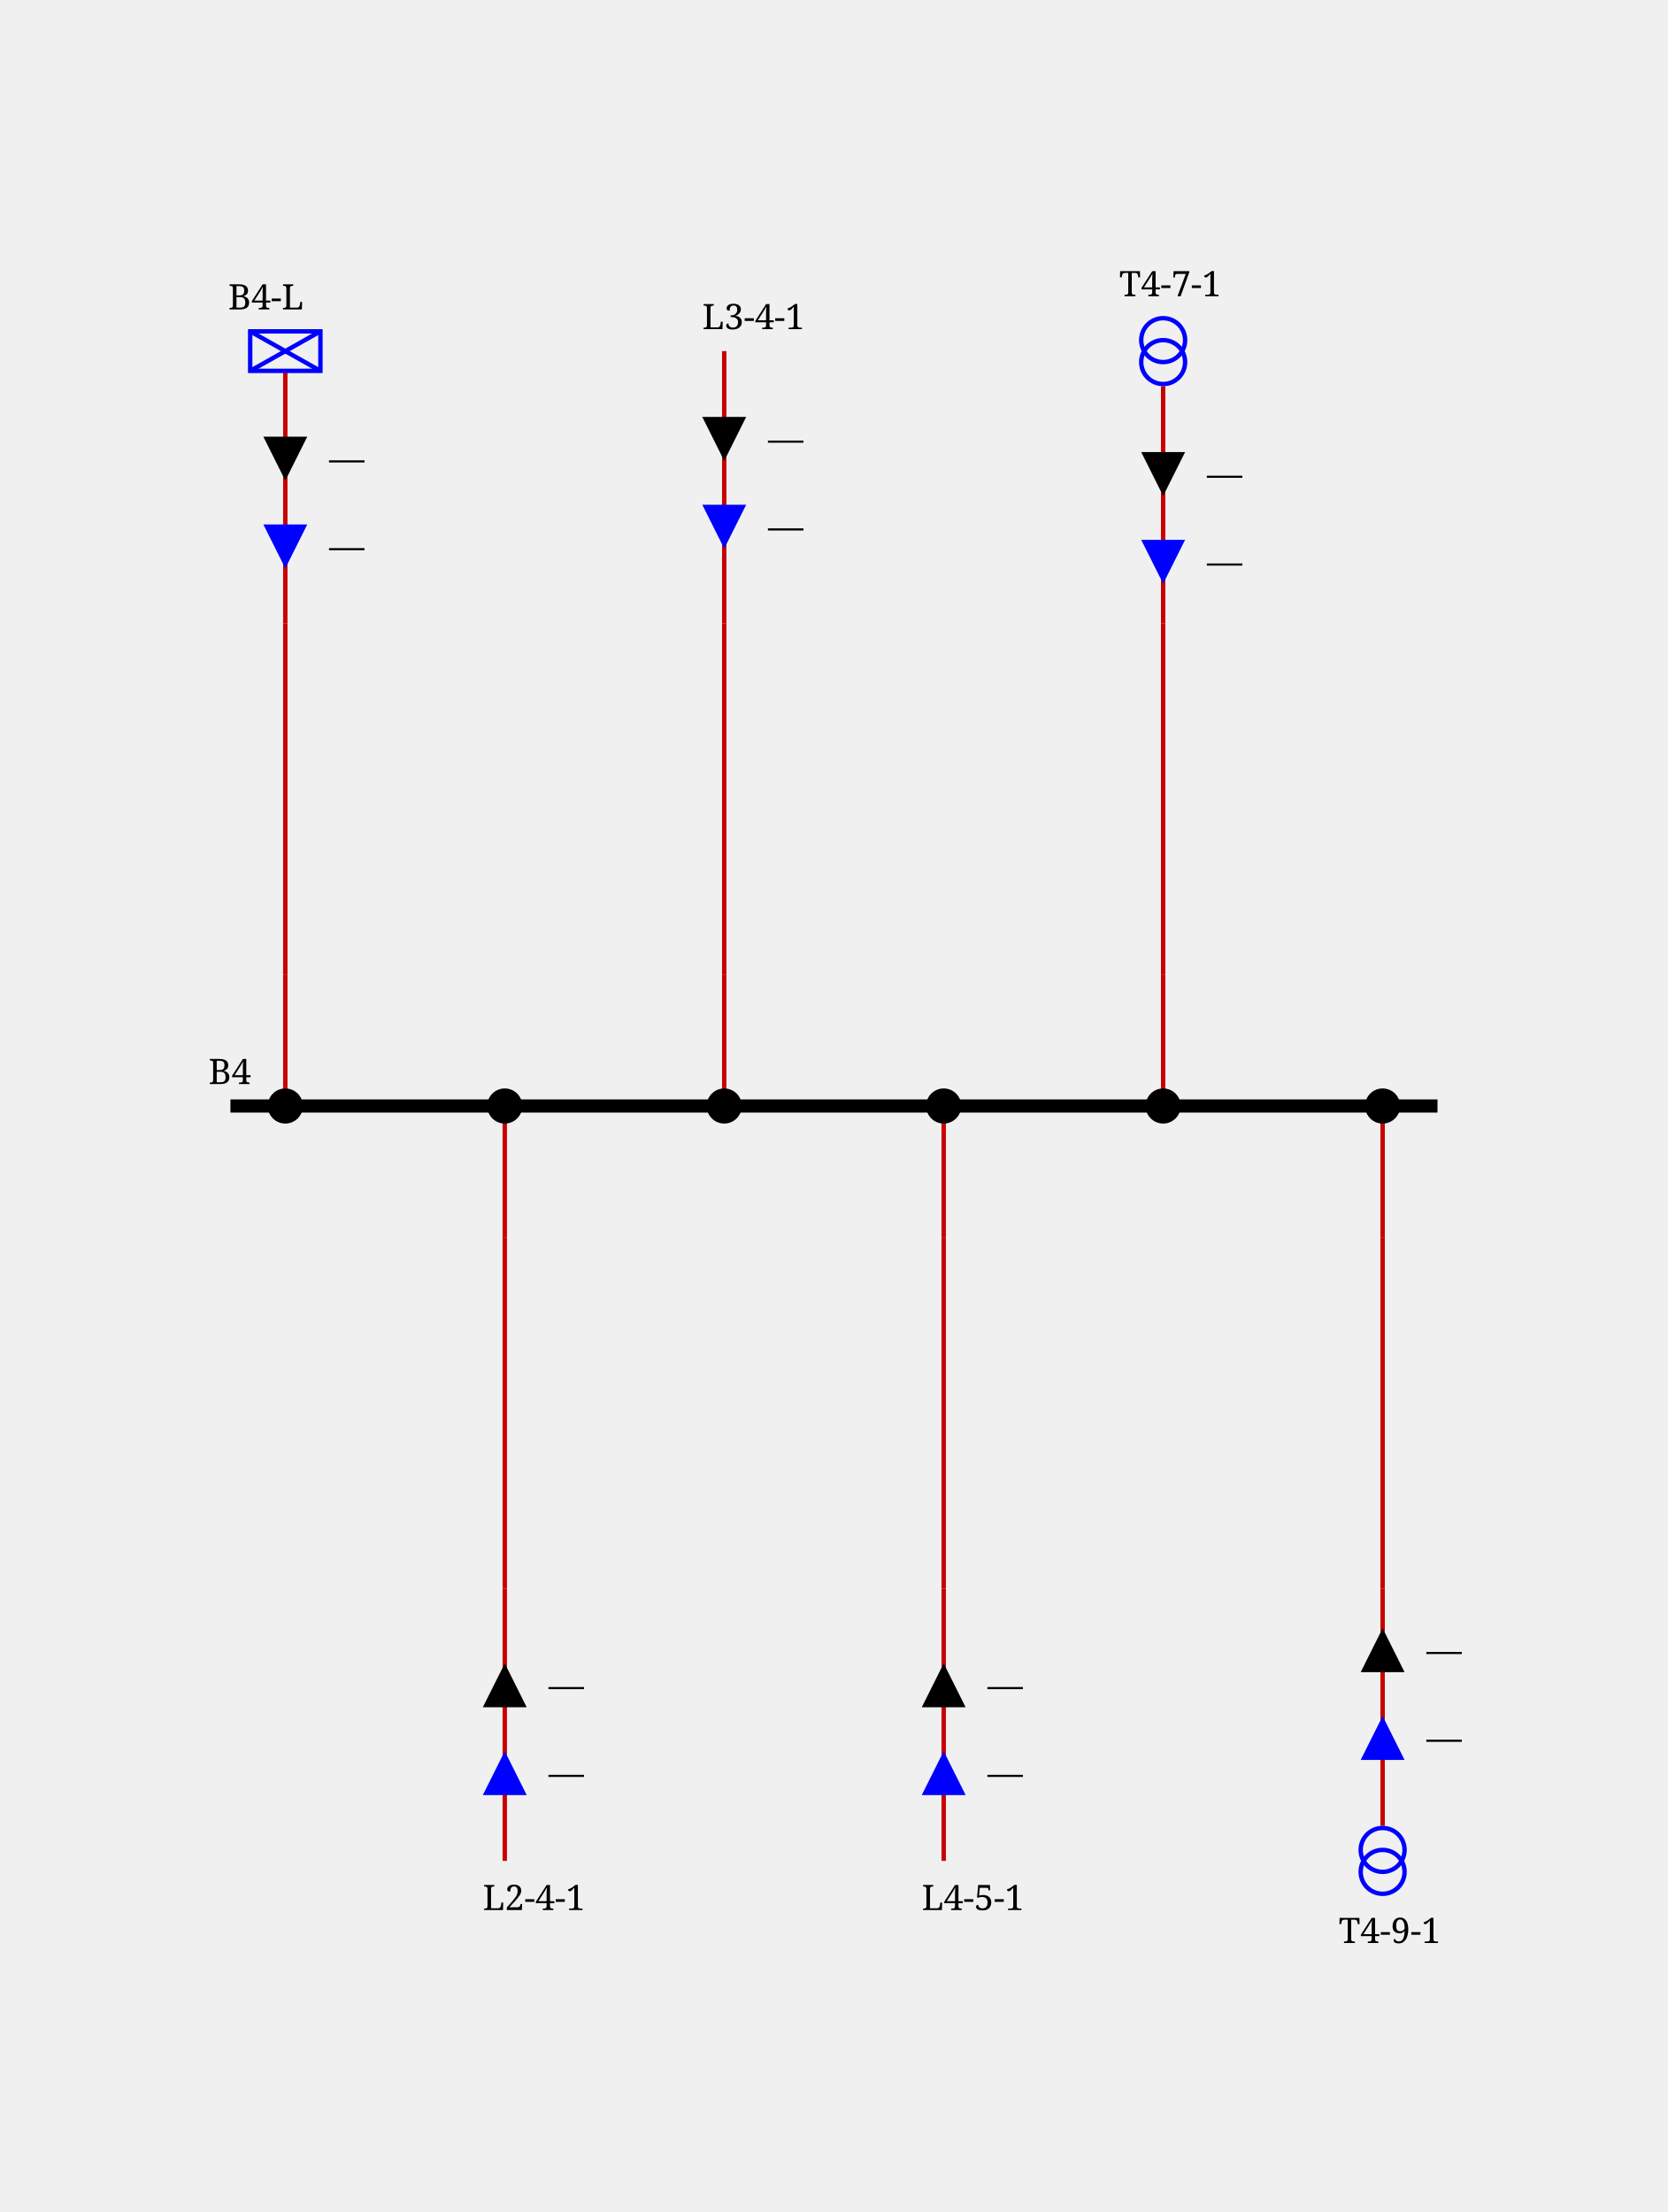
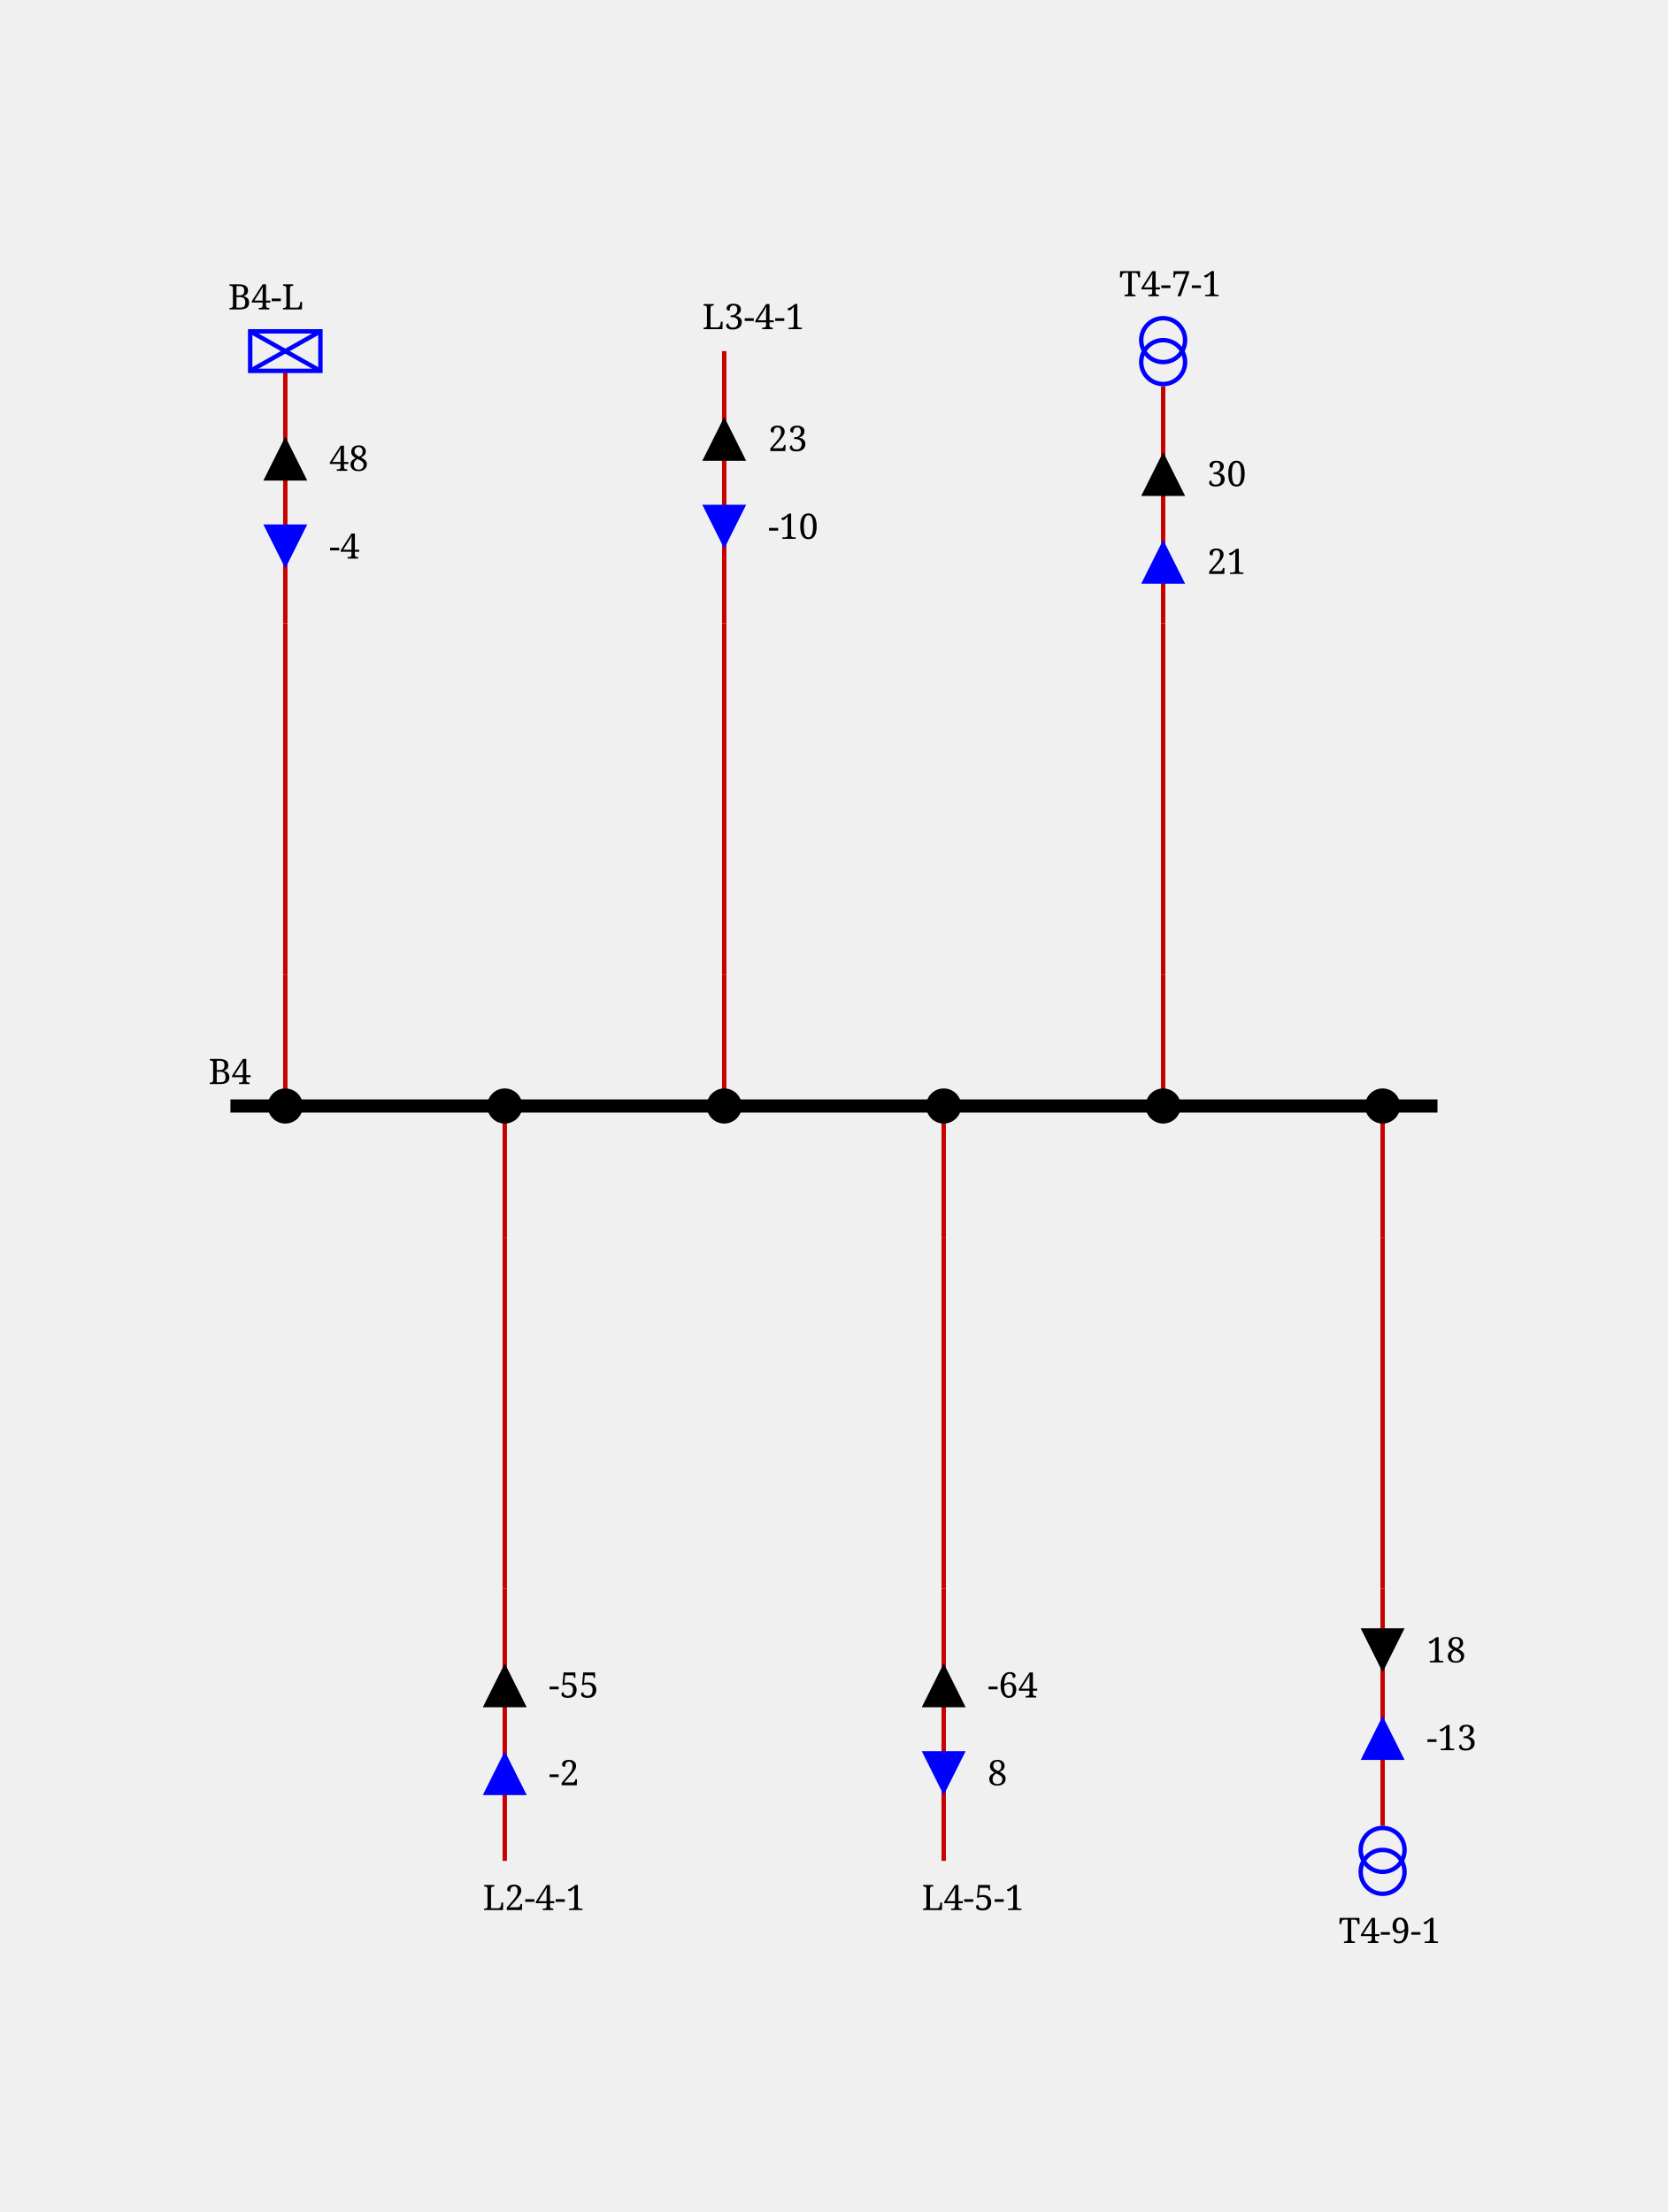
<svg xmlns="http://www.w3.org/2000/svg" height="504.0" viewBox="0 0 380.0 504.0" width="380.0">
  <style>
        
/* ----------------------------------------------------------------------- */
/* File: tautologies.css ------------------------------------------------- */
.sld-out .sld-arrow-in {visibility: hidden}
.sld-in .sld-arrow-out {visibility: hidden}
.sld-closed .sld-sw-open {visibility: hidden}
.sld-open .sld-sw-closed {visibility: hidden}
.sld-hidden-node {visibility: hidden}
.sld-top-feeder .sld-label {dominant-baseline: auto}
.sld-bottom-feeder .sld-label {dominant-baseline: hanging}
.sld-active-power .sld-label {dominant-baseline: middle}
.sld-reactive-power .sld-label {dominant-baseline: middle}
/* ----------------------------------------------------------------------- */
/* File: topologicalBaseVoltages.css ------------------------------------- */
.sld-disconnected {--sld-vl-color: #808080}
.sld-vl300to500-0 {--sld-vl-color: #FF0000}
.sld-vl300to500-1 {--sld-vl-color: #7F6C00}
.sld-vl300to500-2 {--sld-vl-color: #F6B2FF}
.sld-vl300to500-3 {--sld-vl-color: #996700}
.sld-vl300to500-4 {--sld-vl-color: #FF85EB}
.sld-vl300to500-5 {--sld-vl-color: #B25B00}
.sld-vl300to500-6 {--sld-vl-color: #FF59B5}
.sld-vl300to500-7 {--sld-vl-color: #CC4400}
.sld-vl300to500-8 {--sld-vl-color: #FF2C67}
.sld-vl300to500-9 {--sld-vl-color: #E52600}
.sld-vl180to300-0 {--sld-vl-color: #218B21}
.sld-vl180to300-1 {--sld-vl-color: #0D4940}
.sld-vl180to300-2 {--sld-vl-color: #DFDAB9}
.sld-vl180to300-3 {--sld-vl-color: #105640}
.sld-vl180to300-4 {--sld-vl-color: #C2CB92}
.sld-vl180to300-5 {--sld-vl-color: #14643C}
.sld-vl180to300-6 {--sld-vl-color: #95B66B}
.sld-vl180to300-7 {--sld-vl-color: #187036}
.sld-vl180to300-8 {--sld-vl-color: #5FA046}
.sld-vl180to300-9 {--sld-vl-color: #1C7E2D}
.sld-vl120to180-0 {--sld-vl-color: #00AFAE}
.sld-vl120to180-1 {--sld-vl-color: #000D58}
.sld-vl120to180-2 {--sld-vl-color: #B8E7B2}
.sld-vl120to180-3 {--sld-vl-color: #002169}
.sld-vl120to180-4 {--sld-vl-color: #85D993}
.sld-vl120to180-5 {--sld-vl-color: #003C7B}
.sld-vl120to180-6 {--sld-vl-color: #59CB8B}
.sld-vl120to180-7 {--sld-vl-color: #005C8C}
.sld-vl120to180-8 {--sld-vl-color: #2CBD94}
.sld-vl120to180-9 {--sld-vl-color: #00839E}
.sld-vl70to120-0 {--sld-vl-color: #CC5500}
.sld-vl70to120-1 {--sld-vl-color: #4A6600}
.sld-vl70to120-2 {--sld-vl-color: #EFB2DD}
.sld-vl70to120-3 {--sld-vl-color: #6E7A00}
.sld-vl70to120-4 {--sld-vl-color: #E685AE}
.sld-vl70to120-5 {--sld-vl-color: #8E8400}
.sld-vl70to120-6 {--sld-vl-color: #DD596B}
.sld-vl70to120-7 {--sld-vl-color: #A37B00}
.sld-vl70to120-8 {--sld-vl-color: #D4432C}
.sld-vl70to120-9 {--sld-vl-color: #B76B00}
.sld-vl50to70-0 {--sld-vl-color: #A020EF}
.sld-vl50to70-1 {--sld-vl-color: #7F0848}
.sld-vl50to70-2 {--sld-vl-color: #B7DBFE}
.sld-vl50to70-3 {--sld-vl-color: #960C6D}
.sld-vl50to70-4 {--sld-vl-color: #8DA6FE}
.sld-vl50to70-5 {--sld-vl-color: #AD109A}
.sld-vl50to70-6 {--sld-vl-color: #6F66FB}
.sld-vl50to70-7 {--sld-vl-color: #BC14C4}
.sld-vl50to70-8 {--sld-vl-color: #7F42F6}
.sld-vl50to70-9 {--sld-vl-color: #B11AD9}
.sld-vl30to50-0 {--sld-vl-color: #FF8290}
.sld-vl30to50-1 {--sld-vl-color: #7F6F41}
.sld-vl30to50-2 {--sld-vl-color: #F6D9FF}
.sld-vl30to50-3 {--sld-vl-color: #99784E}
.sld-vl30to50-4 {--sld-vl-color: #FFC3FB}
.sld-vl30to50-5 {--sld-vl-color: #B27D5B}
.sld-vl30to50-6 {--sld-vl-color: #FFADE3}
.sld-vl30to50-7 {--sld-vl-color: #CC7E68}
.sld-vl30to50-8 {--sld-vl-color: #FF97BF}
.sld-vl30to50-9 {--sld-vl-color: #E57B75}
.sld-vl0to30-0 {--sld-vl-color: #AAAE27}
.sld-vl0to30-1 {--sld-vl-color: #195B0F}
.sld-vl0to30-2 {--sld-vl-color: #EABABE}
.sld-vl0to30-3 {--sld-vl-color: #2D6C13}
.sld-vl0to30-4 {--sld-vl-color: #DDA193}
.sld-vl0to30-5 {--sld-vl-color: #477D17}
.sld-vl0to30-6 {--sld-vl-color: #CE9A6E}
.sld-vl0to30-7 {--sld-vl-color: #648D1C}
.sld-vl0to30-8 {--sld-vl-color: #BEA04A}
.sld-vl0to30-9 {--sld-vl-color: #869D22}
/* ----------------------------------------------------------------------- */
/* File : highlightLineStates.css ---------------------------------------- */
.sld-feeder-disconnected {stroke: black}
.sld-feeder-connected-disconnected {stroke-dasharray: 3,3}
.sld-feeder-disconnected-connected {stroke: black; stroke-dasharray: 3,3}
/* ----------------------------------------------------------------------- */
/* File : components.css ------------------------------------------------- */
/* Stroke black */
.sld-disconnector {stroke-width: 3; stroke: black; fill: none}
/* Stroke blue */
.sld-breaker {stroke-width: 2; stroke: blue; fill:white}
.sld-load-break-switch {stroke: blue; fill: white}
/* Stroke --sld-vl-color with fallback black */
.sld-bus-connection {fill: var(--sld-vl-color, black)}
.sld-cell-shape-flat .sld-bus-connection {visibility: hidden}
.sld-busbar-section {stroke: var(--sld-vl-color, black); stroke-width: 3; fill: none}
/* Stroke --sld-vl-color with fallback red */
.sld-wire {stroke: var(--sld-vl-color, #c80000); fill: none}
/* Stroke --sld-vl-color with fallback blue */
.sld-load {stroke: var(--sld-vl-color, blue); fill: none}
.sld-generator {stroke: var(--sld-vl-color, blue); fill: none}
.sld-two-wt {stroke: var(--sld-vl-color, blue); fill: none}
.sld-three-wt {stroke: var(--sld-vl-color, blue); fill: none}
.sld-winding {stroke: var(--sld-vl-color, blue); fill: none}
.sld-capacitor {stroke: var(--sld-vl-color, blue); fill: none}
.sld-inductor {stroke: var(--sld-vl-color, blue); fill: none}
.sld-pst {stroke: var(--sld-vl-color, blue); fill: none}
.sld-pst-arrow {stroke: black; fill: none}
.sld-svc {stroke: var(--sld-vl-color, blue); fill: none}
.sld-vsc {stroke: var(--sld-vl-color, blue); font-size: 7.43px; fill: none}
/* Stroke none &amp; fill: --sld-vl-color */
.sld-node-infos {stroke: none; fill: var(--sld-vl-color, black)}
/* Stroke none &amp; fill: black */
.sld-node {stroke: none; fill: black}
.sld-flash {stroke: none; fill: black}
.sld-lock {stroke: none; fill: black}
/* Fonts */
.sld-label {stroke: none; fill: black; font: 8px serif}
.sld-angle, .sld-voltage {font: 10px serif}
.sld-graph-label {font: 12px serif}
/* Specific */
.sld-grid {stroke: #003700; stroke-dasharray: 1,10}
.sld-feeder-info.sld-active-power {fill:black}
.sld-feeder-info.sld-reactive-power {fill:blue}
.sld-frame {fill: var(--sld-background-color, transparent)}
/* Stroke maroon for fictitious switch */
.sld-breaker.sld-fictitious {stroke: maroon}
.sld-disconnector.sld-fictitious {stroke: maroon}
.sld-load-break-switch.sld-fictitious {stroke: maroon}
.sld-busbar-section.sld-fictitious {stroke: var(--sld-vl-color, #c80000); stroke-width: 1}


    </style>
  <rect class="sld-frame" height="100%" width="100%" />
  <g>
    <g class="sld-busbar-section sld-vl120to180-0" id="idB4" transform="translate(52.5,252.0)">
      <line x1="0" x2="275.0" y1="0" y2="0" />
      <text class="sld-label" id="B4_NW_LABEL" x="-5.0" y="-5.0">B4</text>
    </g>
    <g class="sld-extern-cell" id="idEXTERN_32_0">
      <g class="sld-wire sld-vl120to180-0" id="_95_VL4_95_BUSCO_95_B4_95_B4_45_L_95_INTERNAL_95_VL4_95_BUSCO_95_B4_95_B4_45_L_45_B4_45_L">
        <polyline points="65.0,252.0,65.0,222.0" />
      </g>
      <g class="sld-wire sld-vl120to180-0" id="_95_VL4_95_INTERNAL_95_VL4_95_BUSCO_95_B4_95_B4_45_L_45_B4_45_L_95_INTERNAL_95_VL4_95_B4_45_L">
        <polyline points="65.0,222.0,65.0,142.0" />
      </g>
      <g class="sld-wire sld-vl120to180-0" id="_95_VL4_95_INTERNAL_95_VL4_95_B4_45_L_95_B4_45_L">
        <polyline points="65.0,142.0,65.0,84.5" />
      </g>
-       <g class="sld-active-power sld-feeder-info sld-in" id="idB4_45_L_ARROW_ACTIVE" transform="translate(60.0,99.5)">
-         <polygon class="sld-arrow-in" points="0,0 10,0 5,10" />
-         <polygon class="sld-arrow-out" points="5,0 10,10 0,10" />
-         <text class="sld-label" x="15.0" y="5.0">—</text>
+       <g class="sld-active-power sld-feeder-info sld-out" id="idB4_45_L_ARROW_ACTIVE" transform="translate(60.0,99.5)">
+         <polygon class="sld-arrow-in" points="0,0 10,0 5,10" />
+         <polygon class="sld-arrow-out" points="5,0 10,10 0,10" />
+         <text class="sld-label" x="15.0" y="5.0">48</text>
      </g>
      <g class="sld-reactive-power sld-feeder-info sld-in" id="idB4_45_L_ARROW_REACTIVE" transform="translate(60.0,119.5)">
        <polygon class="sld-arrow-in" points="0,0 10,0 5,10" />
        <polygon class="sld-arrow-out" points="5,0 10,10 0,10" />
-         <text class="sld-label" x="15.0" y="5.0">—</text>
+         <text class="sld-label" x="15.0" y="5.0">-4</text>
      </g>
      <g class="sld-bus-connection sld-fictitious sld-vl120to180-0" id="idBUSCO_95_B4_95_B4_45_L" transform="translate(61.0,248.0)">
        <circle cx="4" cy="4" r="4" />
      </g>
      <g class="sld-node sld-hidden-node sld-fictitious sld-vl120to180-0" id="idINTERNAL_95_VL4_95_BUSCO_95_B4_95_B4_45_L_45_B4_45_L" transform="translate(61.0,218.0)">
        <circle cx="4" cy="4" r="4" />
      </g>
      <g class="sld-node sld-hidden-node sld-fictitious sld-vl120to180-0" id="idINTERNAL_95_VL4_95_B4_45_L" transform="translate(61.0,138.0)">
        <circle cx="4" cy="4" r="4" />
      </g>
      <g class="sld-load sld-top-feeder sld-vl120to180-0" id="idB4_45_L" transform="translate(57.0,75.5)">
        <rect height="9" width="16" />
        <line x1="0" x2="16" y1="0" y2="9" />
        <line x1="16" x2="0" y1="0" y2="9" />
        <text class="sld-label" id="B4-L_N_LABEL" x="-5.0" y="-5.0">B4-L</text>
      </g>
    </g>
    <g class="sld-extern-cell" id="idEXTERN_32_1">
      <g class="sld-wire sld-vl120to180-0" id="_95_VL4_95_BUSCO_95_B4_95_L2_45_4_45_1_95_TWO_95_INTERNAL_95_VL4_95_BUSCO_95_B4_95_L2_45_4_45_1_95_TWO_45_L2_45_4_45_1_95_TWO">
        <polyline points="115.0,252.0,115.0,282.0" />
      </g>
      <g class="sld-wire sld-vl120to180-0" id="_95_VL4_95_INTERNAL_95_VL4_95_BUSCO_95_B4_95_L2_45_4_45_1_95_TWO_45_L2_45_4_45_1_95_TWO_95_INTERNAL_95_VL4_95_L2_45_4_45_1_95_TWO">
        <polyline points="115.0,282.0,115.0,362.0" />
      </g>
      <g class="sld-wire sld-vl120to180-0" id="_95_VL4_95_INTERNAL_95_VL4_95_L2_45_4_45_1_95_TWO_95_L2_45_4_45_1_95_TWO">
        <polyline points="115.0,362.0,115.0,424.0" />
      </g>
      <g class="sld-reactive-power sld-feeder-info sld-in" id="idL2_45_4_45_1_95_TWO_ARROW_REACTIVE" transform="translate(110.0,399.0)">
        <polygon class="sld-arrow-in" points="0,0 10,0 5,10" transform="rotate(180.0,5.0,5.0)" />
        <polygon class="sld-arrow-out" points="5,0 10,10 0,10" transform="rotate(180.0,5.0,5.0)" />
-         <text class="sld-label" x="15.0" y="5.0">—</text>
+         <text class="sld-label" x="15.0" y="5.0">-2</text>
      </g>
      <g class="sld-active-power sld-feeder-info sld-in" id="idL2_45_4_45_1_95_TWO_ARROW_ACTIVE" transform="translate(110.0,379.0)">
        <polygon class="sld-arrow-in" points="0,0 10,0 5,10" transform="rotate(180.0,5.0,5.0)" />
        <polygon class="sld-arrow-out" points="5,0 10,10 0,10" transform="rotate(180.0,5.0,5.0)" />
-         <text class="sld-label" x="15.0" y="5.0">—</text>
+         <text class="sld-label" x="15.0" y="5.0">-55</text>
      </g>
      <g class="sld-bus-connection sld-fictitious sld-vl120to180-0" id="idBUSCO_95_B4_95_L2_45_4_45_1_95_TWO" transform="translate(111.0,248.0)">
        <circle cx="4" cy="4" r="4" />
      </g>
      <g class="sld-node sld-hidden-node sld-fictitious sld-vl120to180-0" id="idINTERNAL_95_VL4_95_BUSCO_95_B4_95_L2_45_4_45_1_95_TWO_45_L2_45_4_45_1_95_TWO" transform="translate(111.0,278.0)">
        <circle cx="4" cy="4" r="4" />
      </g>
      <g class="sld-node sld-hidden-node sld-fictitious sld-vl120to180-0" id="idINTERNAL_95_VL4_95_L2_45_4_45_1_95_TWO" transform="translate(111.0,358.0)">
        <circle cx="4" cy="4" r="4" />
      </g>
      <g class="sld-bottom-feeder" id="idL2_45_4_45_1_95_TWO" transform="translate(115.0,424.0)">
        <text class="sld-label" id="L2-4-1_TWO_S_LABEL" x="-5.0" y="5.0">L2-4-1</text>
      </g>
    </g>
    <g class="sld-extern-cell" id="idEXTERN_32_2">
      <g class="sld-wire sld-vl120to180-0" id="_95_VL4_95_BUSCO_95_B4_95_L3_45_4_45_1_95_TWO_95_INTERNAL_95_VL4_95_BUSCO_95_B4_95_L3_45_4_45_1_95_TWO_45_L3_45_4_45_1_95_TWO">
        <polyline points="165.0,252.0,165.0,222.0" />
      </g>
      <g class="sld-wire sld-vl120to180-0" id="_95_VL4_95_INTERNAL_95_VL4_95_BUSCO_95_B4_95_L3_45_4_45_1_95_TWO_45_L3_45_4_45_1_95_TWO_95_INTERNAL_95_VL4_95_L3_45_4_45_1_95_TWO">
        <polyline points="165.0,222.0,165.0,142.0" />
      </g>
      <g class="sld-wire sld-vl120to180-0" id="_95_VL4_95_INTERNAL_95_VL4_95_L3_45_4_45_1_95_TWO_95_L3_45_4_45_1_95_TWO">
        <polyline points="165.0,142.0,165.0,80.0" />
      </g>
-       <g class="sld-active-power sld-feeder-info sld-in" id="idL3_45_4_45_1_95_TWO_ARROW_ACTIVE" transform="translate(160.0,95.0)">
-         <polygon class="sld-arrow-in" points="0,0 10,0 5,10" />
-         <polygon class="sld-arrow-out" points="5,0 10,10 0,10" />
-         <text class="sld-label" x="15.0" y="5.0">—</text>
+       <g class="sld-active-power sld-feeder-info sld-out" id="idL3_45_4_45_1_95_TWO_ARROW_ACTIVE" transform="translate(160.0,95.0)">
+         <polygon class="sld-arrow-in" points="0,0 10,0 5,10" />
+         <polygon class="sld-arrow-out" points="5,0 10,10 0,10" />
+         <text class="sld-label" x="15.0" y="5.0">23</text>
      </g>
      <g class="sld-reactive-power sld-feeder-info sld-in" id="idL3_45_4_45_1_95_TWO_ARROW_REACTIVE" transform="translate(160.0,115.0)">
        <polygon class="sld-arrow-in" points="0,0 10,0 5,10" />
        <polygon class="sld-arrow-out" points="5,0 10,10 0,10" />
-         <text class="sld-label" x="15.0" y="5.0">—</text>
+         <text class="sld-label" x="15.0" y="5.0">-10</text>
      </g>
      <g class="sld-bus-connection sld-fictitious sld-vl120to180-0" id="idBUSCO_95_B4_95_L3_45_4_45_1_95_TWO" transform="translate(161.0,248.0)">
        <circle cx="4" cy="4" r="4" />
      </g>
      <g class="sld-node sld-hidden-node sld-fictitious sld-vl120to180-0" id="idINTERNAL_95_VL4_95_BUSCO_95_B4_95_L3_45_4_45_1_95_TWO_45_L3_45_4_45_1_95_TWO" transform="translate(161.0,218.0)">
        <circle cx="4" cy="4" r="4" />
      </g>
      <g class="sld-node sld-hidden-node sld-fictitious sld-vl120to180-0" id="idINTERNAL_95_VL4_95_L3_45_4_45_1_95_TWO" transform="translate(161.0,138.0)">
        <circle cx="4" cy="4" r="4" />
      </g>
      <g class="sld-top-feeder" id="idL3_45_4_45_1_95_TWO" transform="translate(165.0,80.0)">
        <text class="sld-label" id="L3-4-1_TWO_N_LABEL" x="-5.0" y="-5.0">L3-4-1</text>
      </g>
    </g>
    <g class="sld-extern-cell" id="idEXTERN_32_3">
      <g class="sld-wire sld-vl120to180-0" id="_95_VL4_95_BUSCO_95_B4_95_L4_45_5_45_1_95_ONE_95_INTERNAL_95_VL4_95_BUSCO_95_B4_95_L4_45_5_45_1_95_ONE_45_L4_45_5_45_1_95_ONE">
        <polyline points="215.0,252.0,215.0,282.0" />
      </g>
      <g class="sld-wire sld-vl120to180-0" id="_95_VL4_95_INTERNAL_95_VL4_95_BUSCO_95_B4_95_L4_45_5_45_1_95_ONE_45_L4_45_5_45_1_95_ONE_95_INTERNAL_95_VL4_95_L4_45_5_45_1_95_ONE">
        <polyline points="215.0,282.0,215.0,362.0" />
      </g>
      <g class="sld-wire sld-vl120to180-0" id="_95_VL4_95_INTERNAL_95_VL4_95_L4_45_5_45_1_95_ONE_95_L4_45_5_45_1_95_ONE">
        <polyline points="215.0,362.0,215.0,424.0" />
      </g>
-       <g class="sld-reactive-power sld-feeder-info sld-in" id="idL4_45_5_45_1_95_ONE_ARROW_REACTIVE" transform="translate(210.0,399.0)">
-         <polygon class="sld-arrow-in" points="0,0 10,0 5,10" transform="rotate(180.0,5.0,5.0)" />
-         <polygon class="sld-arrow-out" points="5,0 10,10 0,10" transform="rotate(180.0,5.0,5.0)" />
-         <text class="sld-label" x="15.0" y="5.0">—</text>
+       <g class="sld-reactive-power sld-feeder-info sld-out" id="idL4_45_5_45_1_95_ONE_ARROW_REACTIVE" transform="translate(210.0,399.0)">
+         <polygon class="sld-arrow-in" points="0,0 10,0 5,10" transform="rotate(180.0,5.0,5.0)" />
+         <polygon class="sld-arrow-out" points="5,0 10,10 0,10" transform="rotate(180.0,5.0,5.0)" />
+         <text class="sld-label" x="15.0" y="5.0">8</text>
      </g>
      <g class="sld-active-power sld-feeder-info sld-in" id="idL4_45_5_45_1_95_ONE_ARROW_ACTIVE" transform="translate(210.0,379.0)">
        <polygon class="sld-arrow-in" points="0,0 10,0 5,10" transform="rotate(180.0,5.0,5.0)" />
        <polygon class="sld-arrow-out" points="5,0 10,10 0,10" transform="rotate(180.0,5.0,5.0)" />
-         <text class="sld-label" x="15.0" y="5.0">—</text>
+         <text class="sld-label" x="15.0" y="5.0">-64</text>
      </g>
      <g class="sld-bus-connection sld-fictitious sld-vl120to180-0" id="idBUSCO_95_B4_95_L4_45_5_45_1_95_ONE" transform="translate(211.0,248.0)">
        <circle cx="4" cy="4" r="4" />
      </g>
      <g class="sld-node sld-hidden-node sld-fictitious sld-vl120to180-0" id="idINTERNAL_95_VL4_95_BUSCO_95_B4_95_L4_45_5_45_1_95_ONE_45_L4_45_5_45_1_95_ONE" transform="translate(211.0,278.0)">
        <circle cx="4" cy="4" r="4" />
      </g>
      <g class="sld-node sld-hidden-node sld-fictitious sld-vl120to180-0" id="idINTERNAL_95_VL4_95_L4_45_5_45_1_95_ONE" transform="translate(211.0,358.0)">
        <circle cx="4" cy="4" r="4" />
      </g>
      <g class="sld-bottom-feeder" id="idL4_45_5_45_1_95_ONE" transform="translate(215.0,424.0)">
        <text class="sld-label" id="L4-5-1_ONE_S_LABEL" x="-5.0" y="5.0">L4-5-1</text>
      </g>
    </g>
    <g class="sld-extern-cell" id="idEXTERN_32_4">
      <g class="sld-wire sld-vl120to180-0" id="_95_VL4_95_BUSCO_95_B4_95_T4_45_7_45_1_95_ONE_95_INTERNAL_95_VL4_95_BUSCO_95_B4_95_T4_45_7_45_1_95_ONE_45_T4_45_7_45_1_95_ONE">
        <polyline points="265.0,252.0,265.0,222.0" />
      </g>
      <g class="sld-wire sld-vl120to180-0" id="_95_VL4_95_INTERNAL_95_VL4_95_BUSCO_95_B4_95_T4_45_7_45_1_95_ONE_45_T4_45_7_45_1_95_ONE_95_INTERNAL_95_VL4_95_T4_45_7_45_1_95_ONE">
        <polyline points="265.0,222.0,265.0,142.0" />
      </g>
      <g class="sld-wire sld-vl120to180-0" id="_95_VL4_95_INTERNAL_95_VL4_95_T4_45_7_45_1_95_ONE_95_T4_45_7_45_1_95_ONE">
        <polyline points="265.0,142.0,265.0,88.0" />
      </g>
-       <g class="sld-active-power sld-feeder-info sld-in" id="idT4_45_7_45_1_95_ONE_ARROW_ACTIVE" transform="translate(260.0,103.0)">
-         <polygon class="sld-arrow-in" points="0,0 10,0 5,10" />
-         <polygon class="sld-arrow-out" points="5,0 10,10 0,10" />
-         <text class="sld-label" x="15.0" y="5.0">—</text>
-       </g>
-       <g class="sld-reactive-power sld-feeder-info sld-in" id="idT4_45_7_45_1_95_ONE_ARROW_REACTIVE" transform="translate(260.0,123.0)">
-         <polygon class="sld-arrow-in" points="0,0 10,0 5,10" />
-         <polygon class="sld-arrow-out" points="5,0 10,10 0,10" />
-         <text class="sld-label" x="15.0" y="5.0">—</text>
+       <g class="sld-active-power sld-feeder-info sld-out" id="idT4_45_7_45_1_95_ONE_ARROW_ACTIVE" transform="translate(260.0,103.0)">
+         <polygon class="sld-arrow-in" points="0,0 10,0 5,10" />
+         <polygon class="sld-arrow-out" points="5,0 10,10 0,10" />
+         <text class="sld-label" x="15.0" y="5.0">30</text>
+       </g>
+       <g class="sld-reactive-power sld-feeder-info sld-out" id="idT4_45_7_45_1_95_ONE_ARROW_REACTIVE" transform="translate(260.0,123.0)">
+         <polygon class="sld-arrow-in" points="0,0 10,0 5,10" />
+         <polygon class="sld-arrow-out" points="5,0 10,10 0,10" />
+         <text class="sld-label" x="15.0" y="5.0">21</text>
      </g>
      <g class="sld-bus-connection sld-fictitious sld-vl120to180-0" id="idBUSCO_95_B4_95_T4_45_7_45_1_95_ONE" transform="translate(261.0,248.0)">
        <circle cx="4" cy="4" r="4" />
      </g>
      <g class="sld-node sld-hidden-node sld-fictitious sld-vl120to180-0" id="idINTERNAL_95_VL4_95_BUSCO_95_B4_95_T4_45_7_45_1_95_ONE_45_T4_45_7_45_1_95_ONE" transform="translate(261.0,218.0)">
        <circle cx="4" cy="4" r="4" />
      </g>
      <g class="sld-node sld-hidden-node sld-fictitious sld-vl120to180-0" id="idINTERNAL_95_VL4_95_T4_45_7_45_1_95_ONE" transform="translate(261.0,138.0)">
        <circle cx="4" cy="4" r="4" />
      </g>
      <g class="sld-two-wt sld-top-feeder" id="idT4_45_7_45_1_95_ONE" transform="translate(260.0,72.5)">
        <circle class="sld-vl120to180-0 sld-winding" cx="5" cy="10" r="5" />
        <circle class="sld-vl0to30-0 sld-winding" cx="5" cy="5" r="5" />
        <text class="sld-label" id="T4-7-1_ONE_N_LABEL" x="-5.0" y="-5.0">T4-7-1</text>
      </g>
    </g>
    <g class="sld-extern-cell" id="idEXTERN_32_5">
      <g class="sld-wire sld-vl120to180-0" id="_95_VL4_95_BUSCO_95_B4_95_T4_45_9_45_1_95_ONE_95_INTERNAL_95_VL4_95_BUSCO_95_B4_95_T4_45_9_45_1_95_ONE_45_T4_45_9_45_1_95_ONE">
        <polyline points="315.0,252.0,315.0,282.0" />
      </g>
      <g class="sld-wire sld-vl120to180-0" id="_95_VL4_95_INTERNAL_95_VL4_95_BUSCO_95_B4_95_T4_45_9_45_1_95_ONE_45_T4_45_9_45_1_95_ONE_95_INTERNAL_95_VL4_95_T4_45_9_45_1_95_ONE">
        <polyline points="315.0,282.0,315.0,362.0" />
      </g>
      <g class="sld-wire sld-vl120to180-0" id="_95_VL4_95_INTERNAL_95_VL4_95_T4_45_9_45_1_95_ONE_95_T4_45_9_45_1_95_ONE">
        <polyline points="315.0,362.0,315.0,416.0" />
      </g>
      <g class="sld-reactive-power sld-feeder-info sld-in" id="idT4_45_9_45_1_95_ONE_ARROW_REACTIVE" transform="translate(310.0,391.0)">
        <polygon class="sld-arrow-in" points="0,0 10,0 5,10" transform="rotate(180.0,5.0,5.0)" />
        <polygon class="sld-arrow-out" points="5,0 10,10 0,10" transform="rotate(180.0,5.0,5.0)" />
-         <text class="sld-label" x="15.0" y="5.0">—</text>
-       </g>
-       <g class="sld-active-power sld-feeder-info sld-in" id="idT4_45_9_45_1_95_ONE_ARROW_ACTIVE" transform="translate(310.0,371.0)">
-         <polygon class="sld-arrow-in" points="0,0 10,0 5,10" transform="rotate(180.0,5.0,5.0)" />
-         <polygon class="sld-arrow-out" points="5,0 10,10 0,10" transform="rotate(180.0,5.0,5.0)" />
-         <text class="sld-label" x="15.0" y="5.0">—</text>
+         <text class="sld-label" x="15.0" y="5.0">-13</text>
+       </g>
+       <g class="sld-active-power sld-feeder-info sld-out" id="idT4_45_9_45_1_95_ONE_ARROW_ACTIVE" transform="translate(310.0,371.0)">
+         <polygon class="sld-arrow-in" points="0,0 10,0 5,10" transform="rotate(180.0,5.0,5.0)" />
+         <polygon class="sld-arrow-out" points="5,0 10,10 0,10" transform="rotate(180.0,5.0,5.0)" />
+         <text class="sld-label" x="15.0" y="5.0">18</text>
      </g>
      <g class="sld-bus-connection sld-fictitious sld-vl120to180-0" id="idBUSCO_95_B4_95_T4_45_9_45_1_95_ONE" transform="translate(311.0,248.0)">
        <circle cx="4" cy="4" r="4" />
      </g>
      <g class="sld-node sld-hidden-node sld-fictitious sld-vl120to180-0" id="idINTERNAL_95_VL4_95_BUSCO_95_B4_95_T4_45_9_45_1_95_ONE_45_T4_45_9_45_1_95_ONE" transform="translate(311.0,278.0)">
        <circle cx="4" cy="4" r="4" />
      </g>
      <g class="sld-node sld-hidden-node sld-fictitious sld-vl120to180-0" id="idINTERNAL_95_VL4_95_T4_45_9_45_1_95_ONE" transform="translate(311.0,358.0)">
        <circle cx="4" cy="4" r="4" />
      </g>
      <g class="sld-two-wt sld-bottom-feeder" id="idT4_45_9_45_1_95_ONE" transform="translate(310.0,416.5)">
        <circle class="sld-vl120to180-0 sld-winding" cx="5" cy="10" r="5" transform="rotate(180.0,5.0,7.5)" />
        <circle class="sld-vl0to30-1 sld-winding" cx="5" cy="5" r="5" transform="rotate(180.0,5.0,7.5)" />
        <text class="sld-label" id="T4-9-1_ONE_S_LABEL" x="-5.0" y="20.0">T4-9-1</text>
      </g>
    </g>
  </g>
</svg>
